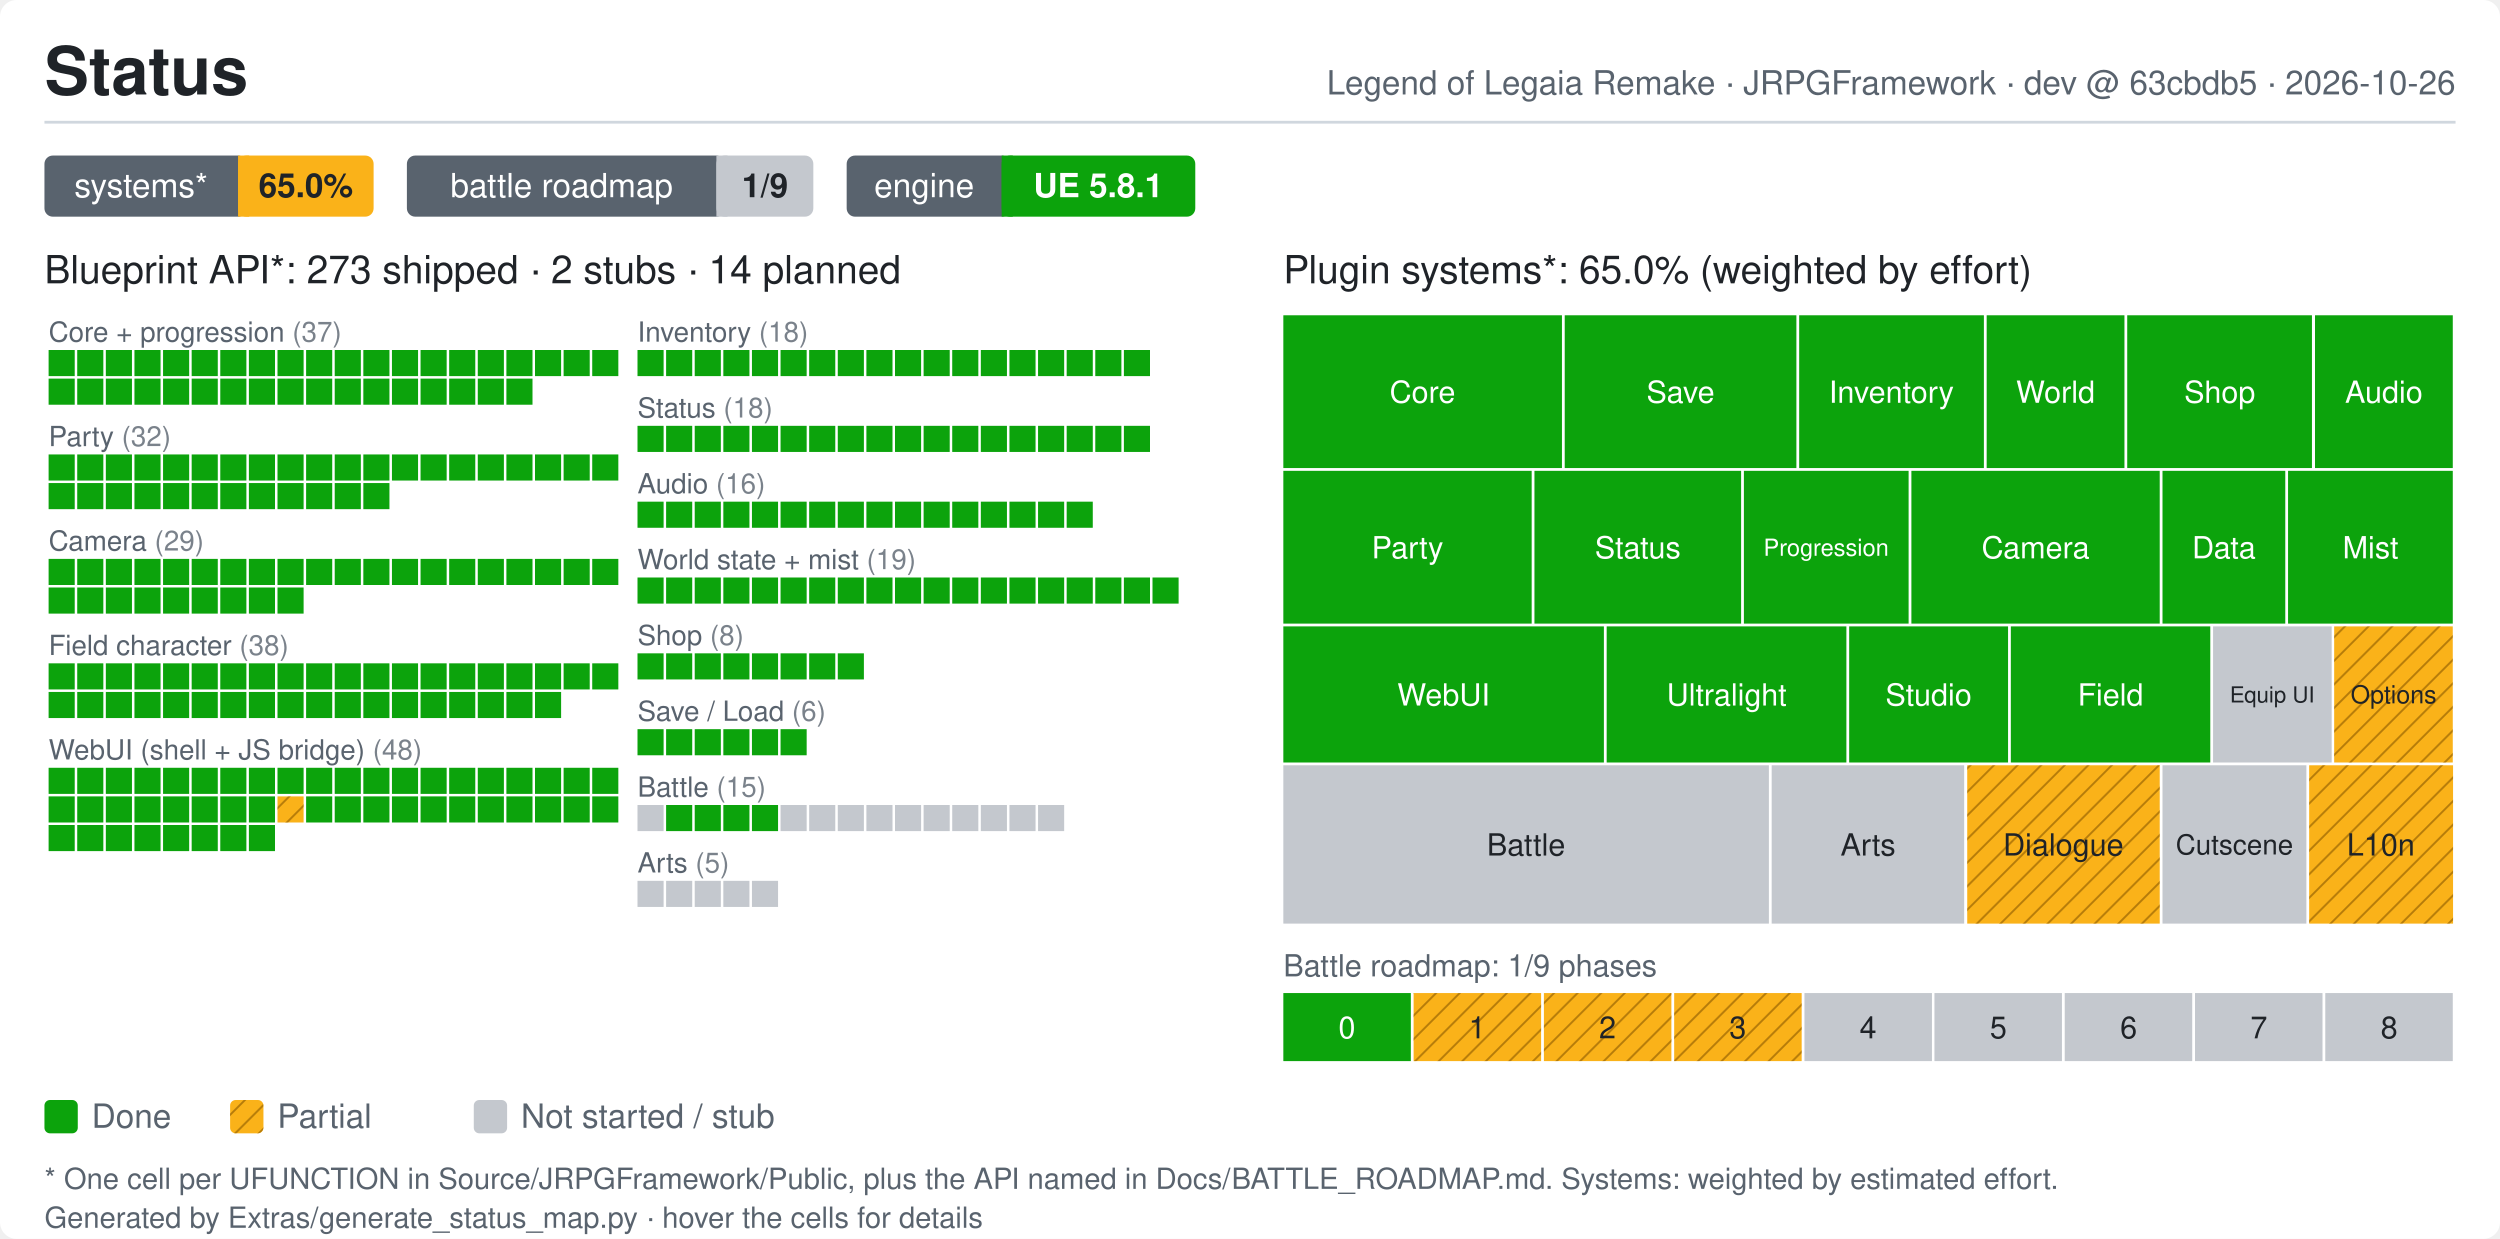
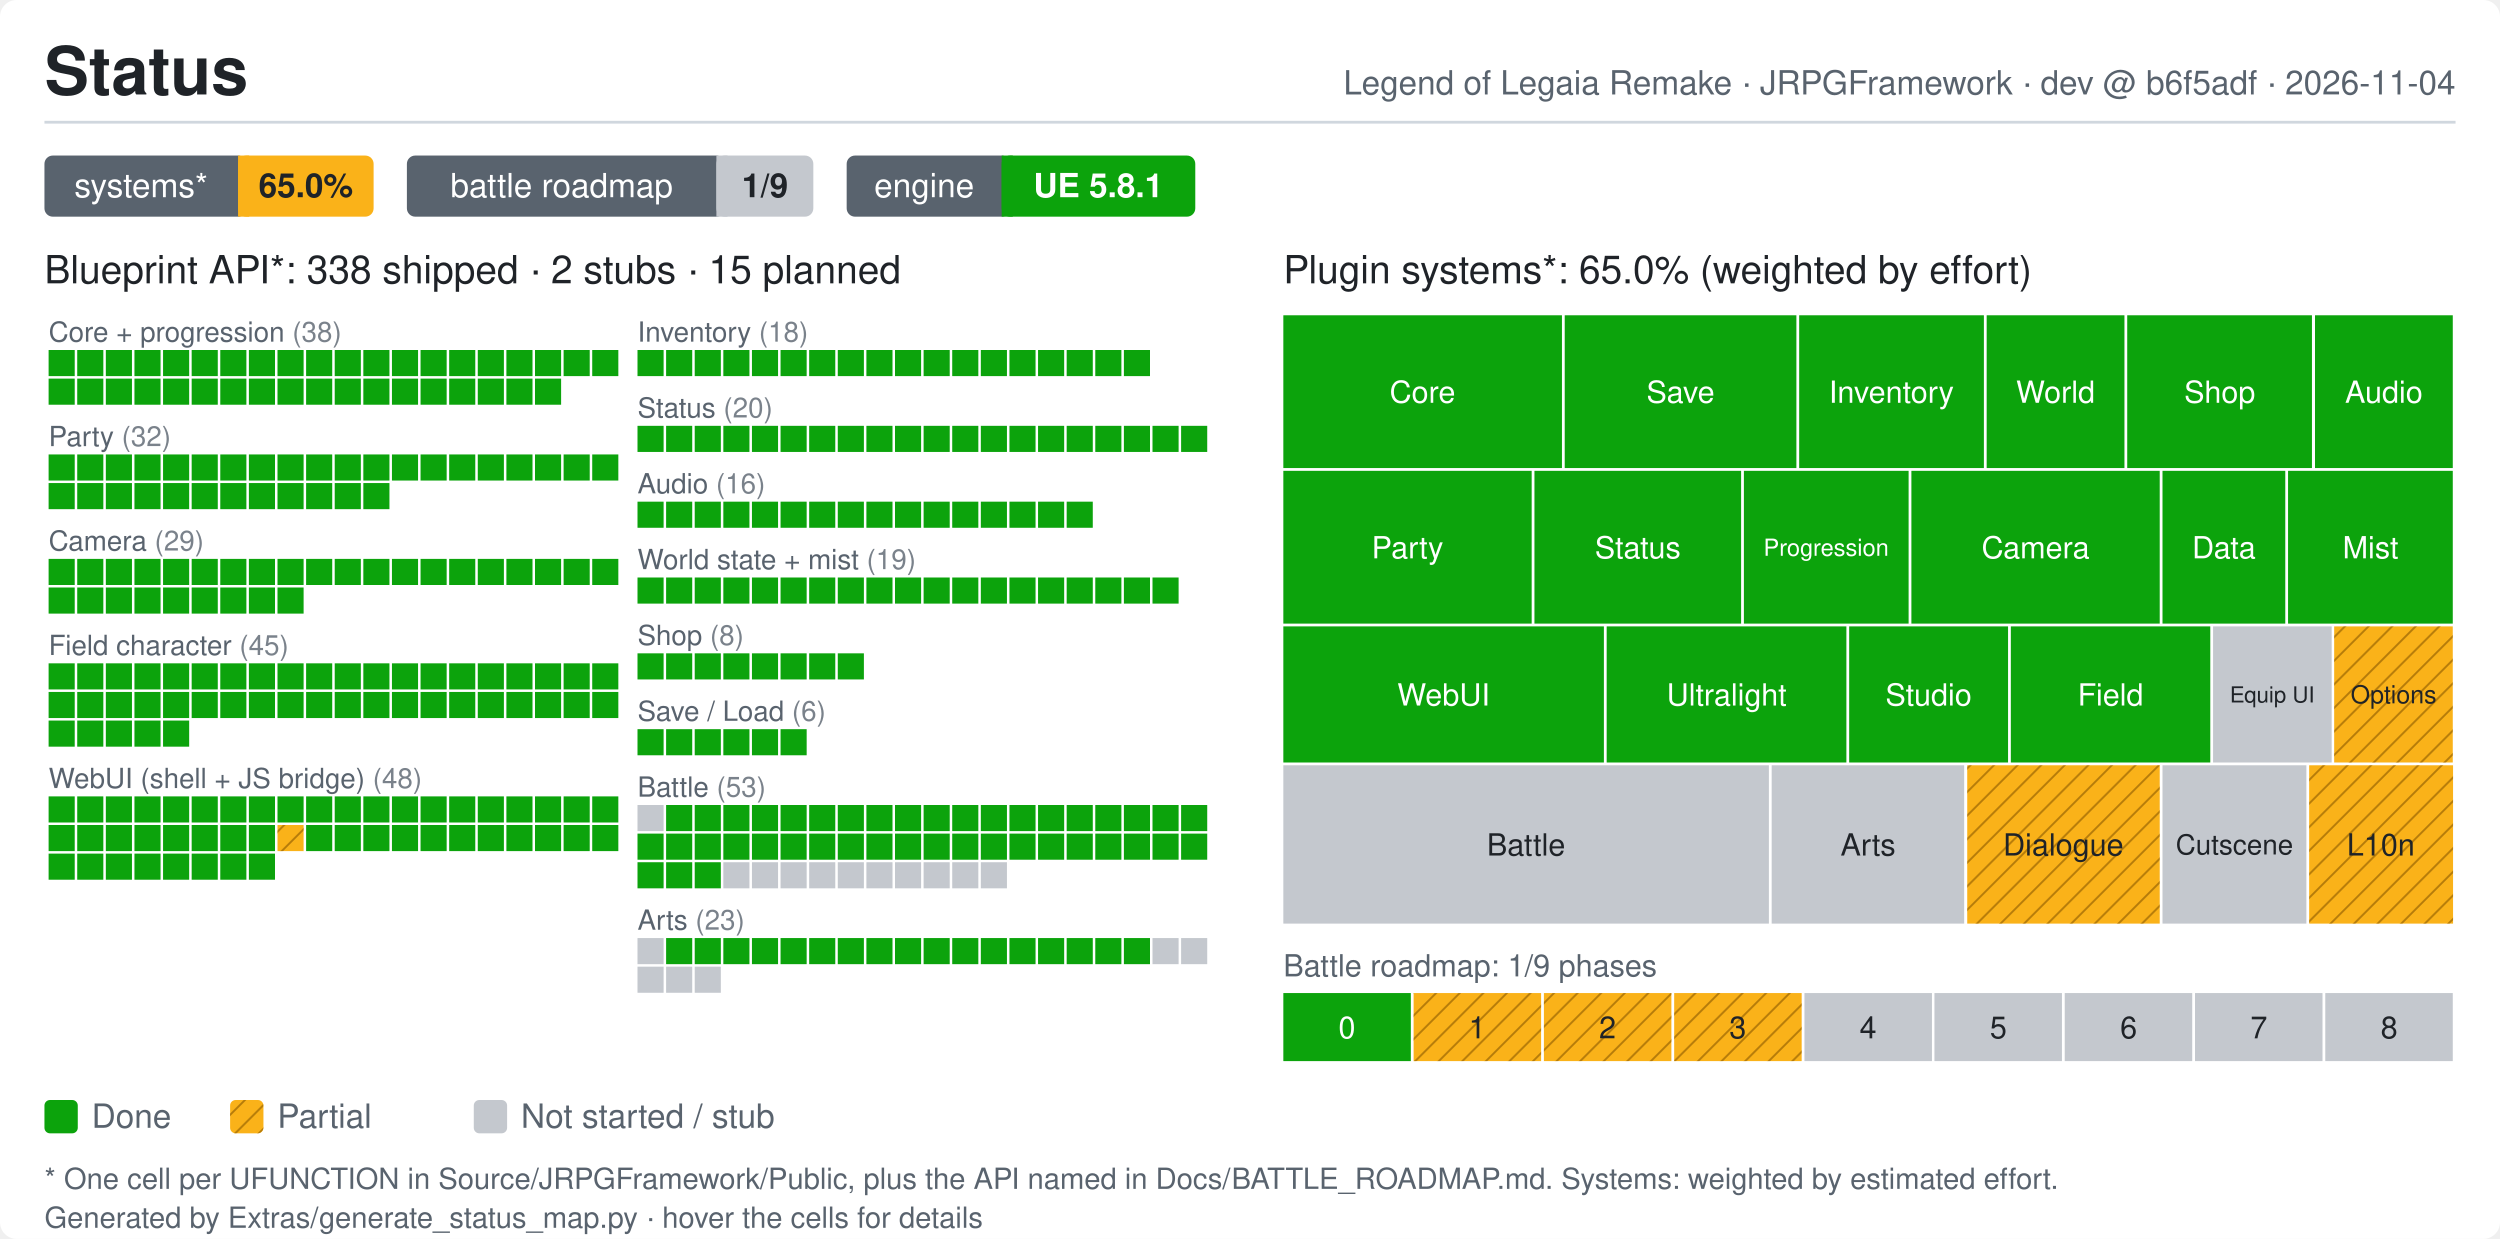
<svg xmlns="http://www.w3.org/2000/svg" width="900" height="446" viewBox="0 0 900 446" font-family="-apple-system,BlinkMacSystemFont,'Segoe UI',Helvetica,Arial,sans-serif" role="img" aria-labelledby="status-title">
  <style>
  .bg { fill: #ffffff; }
  .rule { stroke: #d0d7de; }
  .t1 { fill: #1f2328; }
  .t2 { fill: #59636e; }
  .ok { fill: #0ca30c; }
  .partial { fill: #fab219; }
  .pending { fill: #c4c8ce; }
  .hatch { stroke: #8a5a00; }
  .badge-k { fill: #59636e; }
  .badge-t { fill: #ffffff; }
  .txt-dark { fill: #1f2328; }
  .txt-pending { fill: #1f2328; }
  .panel { fill: #ffffff; }
  @media (prefers-color-scheme: dark) {
    .bg { fill: #0d1117; }
    .rule { stroke: #30363d; }
    .t1 { fill: #e6edf3; }
    .t2 { fill: #9198a1; }
    .pending { fill: #4b525c; }
    .badge-k { fill: #3d444d; }
    .txt-pending { fill: #e6edf3; }
    .panel { fill: #0d1117; }
  }
</style>
  <defs>
    <pattern id="hatch" width="6" height="6" patternUnits="userSpaceOnUse" patternTransform="rotate(45)">
      <line class="hatch" x1="0" y1="0" x2="0" y2="6" stroke-width="1.5" stroke-opacity=".55" />
    </pattern>
  </defs>
  <rect class="bg" width="900" height="446" rx="6" />
  <text class="t1" x="16" y="34" font-size="24" font-weight="600">Status</text>
-   <text class="t2" x="884" y="34" font-size="12" text-anchor="end">Legend of Legaia Remake · JRPGFramework · dev @ 63cbdb5 · 2026-10-26</text>
+   <text class="t2" x="884" y="34" font-size="12" text-anchor="end">Legend of Legaia Remake · JRPGFramework · dev @ b6f5adf · 2026-11-04</text>
  <line class="rule" x1="16" y1="44" x2="884" y2="44" stroke-width="1" />
  <rect class="badge-k" x="16" y="56" width="72.7" height="22" rx="3" />
  <rect class="partial" x="85.7" y="56" width="48.8" height="22" rx="3" />
  <rect class="partial" x="85.7" y="56" width="4" height="22" />
  <text class="badge-t" x="50.8" y="71" font-size="12" text-anchor="middle">systems*</text>
  <text class="txt-dark" x="110.1" y="71" font-size="12" font-weight="600" text-anchor="middle">65.0%</text>
  <rect class="badge-k" x="146.48" y="56" width="114.4" height="22" rx="3" />
  <rect class="pending" x="257.9" y="56" width="34.9" height="22" rx="3" />
  <rect class="pending" x="257.9" y="56" width="4" height="22" />
  <text class="badge-t" x="202.2" y="71" font-size="12" text-anchor="middle">battle roadmap</text>
  <text class="txt-pending" x="275.4" y="71" font-size="12" font-weight="600" text-anchor="middle">1/9</text>
  <rect class="badge-k" x="304.8" y="56" width="58.8" height="22" rx="3" />
  <rect class="ok" x="360.6" y="56" width="69.7" height="22" rx="3" />
  <rect class="ok" x="360.6" y="56" width="4" height="22" />
  <text class="badge-t" x="332.7" y="71" font-size="12" text-anchor="middle">engine</text>
  <text class="badge-t" x="395.4" y="71" font-size="12" font-weight="600" text-anchor="middle">UE 5.8.1</text>
-   <text class="t1" x="16" y="102" font-size="14">Blueprint API*: 273 shipped · 2 stubs · 14 planned</text>
+   <text class="t1" x="16" y="102" font-size="14">Blueprint API*: 338 shipped · 2 stubs · 15 planned</text>
  <rect class="panel" x="16" y="112" width="424" height="270" />
-   <text class="t2" x="17.5" y="123.0" font-size="10">Core + progression <tspan class="t2" fill-opacity=".8">(37)</tspan>
+   <text class="t2" x="17.5" y="123.0" font-size="10">Core + progression <tspan class="t2" fill-opacity=".8">(38)</tspan>
  </text>
  <rect class="ok" x="17.5" y="126.0" width="9.4" height="9.4" />
  <rect class="ok" x="27.8" y="126.0" width="9.4" height="9.4" />
  <rect class="ok" x="38.1" y="126.0" width="9.4" height="9.4" />
  <rect class="ok" x="48.4" y="126.0" width="9.4" height="9.4" />
  <rect class="ok" x="58.7" y="126.0" width="9.4" height="9.4" />
  <rect class="ok" x="69.0" y="126.0" width="9.4" height="9.4" />
  <rect class="ok" x="79.3" y="126.0" width="9.4" height="9.4" />
  <rect class="ok" x="89.6" y="126.0" width="9.4" height="9.4" />
  <rect class="ok" x="99.9" y="126.0" width="9.4" height="9.4" />
  <rect class="ok" x="110.2" y="126.0" width="9.4" height="9.4" />
  <rect class="ok" x="120.5" y="126.0" width="9.4" height="9.4" />
  <rect class="ok" x="130.8" y="126.0" width="9.4" height="9.4" />
  <rect class="ok" x="141.1" y="126.0" width="9.4" height="9.4" />
  <rect class="ok" x="151.4" y="126.0" width="9.4" height="9.4" />
  <rect class="ok" x="161.7" y="126.0" width="9.4" height="9.4" />
  <rect class="ok" x="172.0" y="126.0" width="9.4" height="9.4" />
  <rect class="ok" x="182.3" y="126.0" width="9.4" height="9.4" />
  <rect class="ok" x="192.6" y="126.0" width="9.4" height="9.4" />
  <rect class="ok" x="202.9" y="126.0" width="9.4" height="9.4" />
  <rect class="ok" x="213.2" y="126.0" width="9.4" height="9.4" />
  <rect class="ok" x="17.5" y="136.3" width="9.4" height="9.4" />
  <rect class="ok" x="27.8" y="136.3" width="9.4" height="9.4" />
  <rect class="ok" x="38.1" y="136.3" width="9.4" height="9.4" />
  <rect class="ok" x="48.4" y="136.3" width="9.4" height="9.4" />
  <rect class="ok" x="58.7" y="136.3" width="9.4" height="9.4" />
  <rect class="ok" x="69.0" y="136.3" width="9.4" height="9.4" />
  <rect class="ok" x="79.3" y="136.3" width="9.4" height="9.4" />
  <rect class="ok" x="89.6" y="136.3" width="9.4" height="9.4" />
  <rect class="ok" x="99.9" y="136.3" width="9.4" height="9.4" />
  <rect class="ok" x="110.2" y="136.3" width="9.4" height="9.4" />
  <rect class="ok" x="120.5" y="136.3" width="9.4" height="9.4" />
  <rect class="ok" x="130.8" y="136.3" width="9.4" height="9.4" />
  <rect class="ok" x="141.1" y="136.3" width="9.4" height="9.4" />
  <rect class="ok" x="151.4" y="136.3" width="9.4" height="9.4" />
  <rect class="ok" x="161.7" y="136.3" width="9.4" height="9.4" />
  <rect class="ok" x="172.0" y="136.3" width="9.4" height="9.4" />
  <rect class="ok" x="182.3" y="136.3" width="9.4" height="9.4" />
+   <rect class="ok" x="192.6" y="136.3" width="9.4" height="9.4" />
  <text class="t2" x="17.5" y="160.6" font-size="10">Party <tspan class="t2" fill-opacity=".8">(32)</tspan>
  </text>
  <rect class="ok" x="17.5" y="163.6" width="9.4" height="9.4" />
  <rect class="ok" x="27.8" y="163.6" width="9.4" height="9.4" />
  <rect class="ok" x="38.1" y="163.6" width="9.4" height="9.4" />
  <rect class="ok" x="48.4" y="163.6" width="9.4" height="9.4" />
  <rect class="ok" x="58.7" y="163.6" width="9.4" height="9.4" />
  <rect class="ok" x="69.0" y="163.6" width="9.4" height="9.4" />
  <rect class="ok" x="79.3" y="163.6" width="9.4" height="9.4" />
  <rect class="ok" x="89.6" y="163.6" width="9.4" height="9.4" />
  <rect class="ok" x="99.9" y="163.6" width="9.4" height="9.4" />
  <rect class="ok" x="110.2" y="163.6" width="9.4" height="9.4" />
  <rect class="ok" x="120.5" y="163.6" width="9.4" height="9.4" />
  <rect class="ok" x="130.8" y="163.6" width="9.4" height="9.4" />
  <rect class="ok" x="141.1" y="163.6" width="9.4" height="9.4" />
  <rect class="ok" x="151.4" y="163.6" width="9.4" height="9.4" />
  <rect class="ok" x="161.7" y="163.6" width="9.4" height="9.4" />
  <rect class="ok" x="172.0" y="163.6" width="9.4" height="9.4" />
  <rect class="ok" x="182.3" y="163.6" width="9.4" height="9.4" />
  <rect class="ok" x="192.6" y="163.6" width="9.4" height="9.4" />
  <rect class="ok" x="202.9" y="163.6" width="9.4" height="9.4" />
  <rect class="ok" x="213.2" y="163.6" width="9.4" height="9.4" />
  <rect class="ok" x="17.5" y="173.9" width="9.4" height="9.4" />
  <rect class="ok" x="27.8" y="173.9" width="9.4" height="9.4" />
  <rect class="ok" x="38.1" y="173.9" width="9.4" height="9.4" />
  <rect class="ok" x="48.4" y="173.9" width="9.4" height="9.4" />
  <rect class="ok" x="58.7" y="173.9" width="9.4" height="9.4" />
  <rect class="ok" x="69.0" y="173.9" width="9.4" height="9.4" />
  <rect class="ok" x="79.3" y="173.9" width="9.4" height="9.4" />
  <rect class="ok" x="89.6" y="173.9" width="9.4" height="9.4" />
  <rect class="ok" x="99.9" y="173.9" width="9.4" height="9.4" />
  <rect class="ok" x="110.2" y="173.9" width="9.4" height="9.4" />
  <rect class="ok" x="120.5" y="173.9" width="9.4" height="9.4" />
  <rect class="ok" x="130.8" y="173.9" width="9.4" height="9.4" />
  <text class="t2" x="17.5" y="198.2" font-size="10">Camera <tspan class="t2" fill-opacity=".8">(29)</tspan>
  </text>
  <rect class="ok" x="17.5" y="201.2" width="9.4" height="9.4" />
  <rect class="ok" x="27.8" y="201.2" width="9.4" height="9.4" />
  <rect class="ok" x="38.1" y="201.2" width="9.4" height="9.4" />
  <rect class="ok" x="48.4" y="201.2" width="9.4" height="9.4" />
  <rect class="ok" x="58.7" y="201.2" width="9.4" height="9.4" />
  <rect class="ok" x="69.0" y="201.2" width="9.4" height="9.4" />
  <rect class="ok" x="79.3" y="201.2" width="9.4" height="9.4" />
  <rect class="ok" x="89.6" y="201.2" width="9.4" height="9.4" />
  <rect class="ok" x="99.9" y="201.2" width="9.4" height="9.4" />
  <rect class="ok" x="110.2" y="201.2" width="9.4" height="9.4" />
  <rect class="ok" x="120.5" y="201.2" width="9.4" height="9.4" />
  <rect class="ok" x="130.8" y="201.2" width="9.4" height="9.4" />
  <rect class="ok" x="141.1" y="201.2" width="9.4" height="9.4" />
  <rect class="ok" x="151.4" y="201.2" width="9.4" height="9.4" />
  <rect class="ok" x="161.7" y="201.2" width="9.4" height="9.4" />
  <rect class="ok" x="172.0" y="201.2" width="9.4" height="9.4" />
  <rect class="ok" x="182.3" y="201.2" width="9.4" height="9.4" />
  <rect class="ok" x="192.6" y="201.2" width="9.4" height="9.4" />
  <rect class="ok" x="202.9" y="201.2" width="9.4" height="9.4" />
  <rect class="ok" x="213.2" y="201.2" width="9.4" height="9.4" />
  <rect class="ok" x="17.5" y="211.5" width="9.4" height="9.4" />
  <rect class="ok" x="27.8" y="211.5" width="9.4" height="9.4" />
  <rect class="ok" x="38.1" y="211.5" width="9.4" height="9.4" />
  <rect class="ok" x="48.4" y="211.5" width="9.4" height="9.4" />
  <rect class="ok" x="58.7" y="211.5" width="9.4" height="9.4" />
  <rect class="ok" x="69.0" y="211.5" width="9.4" height="9.4" />
  <rect class="ok" x="79.3" y="211.5" width="9.4" height="9.4" />
  <rect class="ok" x="89.6" y="211.5" width="9.4" height="9.4" />
  <rect class="ok" x="99.9" y="211.5" width="9.4" height="9.4" />
-   <text class="t2" x="17.5" y="235.8" font-size="10">Field character <tspan class="t2" fill-opacity=".8">(38)</tspan>
+   <text class="t2" x="17.5" y="235.8" font-size="10">Field character <tspan class="t2" fill-opacity=".8">(45)</tspan>
  </text>
  <rect class="ok" x="17.5" y="238.8" width="9.4" height="9.4" />
  <rect class="ok" x="27.8" y="238.8" width="9.4" height="9.4" />
  <rect class="ok" x="38.1" y="238.8" width="9.4" height="9.4" />
  <rect class="ok" x="48.4" y="238.8" width="9.4" height="9.4" />
  <rect class="ok" x="58.7" y="238.8" width="9.4" height="9.4" />
  <rect class="ok" x="69.0" y="238.8" width="9.4" height="9.4" />
  <rect class="ok" x="79.3" y="238.8" width="9.4" height="9.4" />
  <rect class="ok" x="89.6" y="238.8" width="9.4" height="9.4" />
  <rect class="ok" x="99.9" y="238.8" width="9.4" height="9.4" />
  <rect class="ok" x="110.2" y="238.8" width="9.4" height="9.4" />
  <rect class="ok" x="120.5" y="238.8" width="9.4" height="9.4" />
  <rect class="ok" x="130.8" y="238.8" width="9.4" height="9.4" />
  <rect class="ok" x="141.1" y="238.8" width="9.4" height="9.4" />
  <rect class="ok" x="151.4" y="238.8" width="9.4" height="9.4" />
  <rect class="ok" x="161.7" y="238.8" width="9.4" height="9.4" />
  <rect class="ok" x="172.0" y="238.8" width="9.4" height="9.4" />
  <rect class="ok" x="182.3" y="238.8" width="9.4" height="9.4" />
  <rect class="ok" x="192.6" y="238.8" width="9.4" height="9.4" />
  <rect class="ok" x="202.9" y="238.8" width="9.4" height="9.4" />
  <rect class="ok" x="213.2" y="238.8" width="9.4" height="9.4" />
  <rect class="ok" x="17.5" y="249.1" width="9.4" height="9.4" />
  <rect class="ok" x="27.8" y="249.1" width="9.4" height="9.4" />
  <rect class="ok" x="38.1" y="249.1" width="9.4" height="9.4" />
  <rect class="ok" x="48.4" y="249.1" width="9.4" height="9.4" />
  <rect class="ok" x="58.7" y="249.1" width="9.4" height="9.4" />
  <rect class="ok" x="69.0" y="249.1" width="9.4" height="9.4" />
  <rect class="ok" x="79.3" y="249.1" width="9.4" height="9.4" />
  <rect class="ok" x="89.6" y="249.1" width="9.4" height="9.4" />
  <rect class="ok" x="99.9" y="249.1" width="9.4" height="9.4" />
  <rect class="ok" x="110.2" y="249.1" width="9.4" height="9.4" />
  <rect class="ok" x="120.5" y="249.1" width="9.4" height="9.4" />
  <rect class="ok" x="130.8" y="249.1" width="9.4" height="9.4" />
  <rect class="ok" x="141.1" y="249.1" width="9.4" height="9.4" />
  <rect class="ok" x="151.4" y="249.1" width="9.4" height="9.4" />
  <rect class="ok" x="161.7" y="249.1" width="9.4" height="9.4" />
  <rect class="ok" x="172.0" y="249.1" width="9.4" height="9.4" />
  <rect class="ok" x="182.3" y="249.1" width="9.4" height="9.4" />
  <rect class="ok" x="192.6" y="249.1" width="9.4" height="9.4" />
-   <text class="t2" x="17.5" y="273.4" font-size="10">WebUI (shell + JS bridge) <tspan class="t2" fill-opacity=".8">(48)</tspan>
-   </text>
-   <rect class="ok" x="17.5" y="276.4" width="9.4" height="9.4" />
-   <rect class="ok" x="27.8" y="276.4" width="9.4" height="9.4" />
-   <rect class="ok" x="38.1" y="276.4" width="9.4" height="9.4" />
-   <rect class="ok" x="48.4" y="276.4" width="9.4" height="9.4" />
-   <rect class="ok" x="58.7" y="276.4" width="9.4" height="9.4" />
-   <rect class="ok" x="69.0" y="276.4" width="9.4" height="9.4" />
-   <rect class="ok" x="79.3" y="276.4" width="9.4" height="9.4" />
-   <rect class="ok" x="89.6" y="276.4" width="9.4" height="9.4" />
-   <rect class="ok" x="99.9" y="276.4" width="9.4" height="9.4" />
-   <rect class="ok" x="110.2" y="276.4" width="9.4" height="9.4" />
-   <rect class="ok" x="120.5" y="276.4" width="9.4" height="9.4" />
-   <rect class="ok" x="130.8" y="276.4" width="9.4" height="9.4" />
-   <rect class="ok" x="141.1" y="276.4" width="9.4" height="9.4" />
-   <rect class="ok" x="151.4" y="276.4" width="9.4" height="9.4" />
-   <rect class="ok" x="161.7" y="276.4" width="9.4" height="9.4" />
-   <rect class="ok" x="172.0" y="276.4" width="9.4" height="9.4" />
-   <rect class="ok" x="182.3" y="276.4" width="9.4" height="9.4" />
-   <rect class="ok" x="192.6" y="276.4" width="9.4" height="9.4" />
-   <rect class="ok" x="202.9" y="276.4" width="9.4" height="9.4" />
-   <rect class="ok" x="213.2" y="276.4" width="9.4" height="9.4" />
+   <rect class="ok" x="202.9" y="249.1" width="9.4" height="9.4" />
+   <rect class="ok" x="213.2" y="249.1" width="9.4" height="9.4" />
+   <rect class="ok" x="17.5" y="259.4" width="9.4" height="9.4" />
+   <rect class="ok" x="27.8" y="259.4" width="9.4" height="9.4" />
+   <rect class="ok" x="38.1" y="259.4" width="9.4" height="9.4" />
+   <rect class="ok" x="48.4" y="259.4" width="9.4" height="9.4" />
+   <rect class="ok" x="58.7" y="259.4" width="9.4" height="9.4" />
+   <text class="t2" x="17.5" y="283.7" font-size="10">WebUI (shell + JS bridge) <tspan class="t2" fill-opacity=".8">(48)</tspan>
+   </text>
  <rect class="ok" x="17.5" y="286.7" width="9.4" height="9.4" />
  <rect class="ok" x="27.8" y="286.7" width="9.4" height="9.4" />
  <rect class="ok" x="38.1" y="286.7" width="9.4" height="9.4" />
  <rect class="ok" x="48.4" y="286.7" width="9.4" height="9.4" />
  <rect class="ok" x="58.7" y="286.7" width="9.4" height="9.4" />
  <rect class="ok" x="69.0" y="286.7" width="9.4" height="9.4" />
  <rect class="ok" x="79.3" y="286.7" width="9.4" height="9.4" />
  <rect class="ok" x="89.6" y="286.7" width="9.4" height="9.4" />
-   <rect class="partial" x="99.9" y="286.7" width="9.4" height="9.4" />
-   <rect x="99.9" y="286.7" width="9.4" height="9.4" fill="url(#hatch)" pointer-events="none" />
+   <rect class="ok" x="99.9" y="286.7" width="9.4" height="9.4" />
  <rect class="ok" x="110.2" y="286.7" width="9.4" height="9.4" />
  <rect class="ok" x="120.5" y="286.7" width="9.4" height="9.4" />
  <rect class="ok" x="130.8" y="286.7" width="9.4" height="9.4" />
  <rect class="ok" x="141.1" y="286.7" width="9.4" height="9.4" />
  <rect class="ok" x="151.4" y="286.7" width="9.4" height="9.4" />
  <rect class="ok" x="161.7" y="286.7" width="9.4" height="9.4" />
  <rect class="ok" x="172.0" y="286.7" width="9.4" height="9.4" />
  <rect class="ok" x="182.3" y="286.7" width="9.4" height="9.4" />
  <rect class="ok" x="192.6" y="286.7" width="9.4" height="9.4" />
  <rect class="ok" x="202.9" y="286.7" width="9.4" height="9.4" />
  <rect class="ok" x="213.2" y="286.7" width="9.4" height="9.4" />
  <rect class="ok" x="17.5" y="297.0" width="9.4" height="9.4" />
  <rect class="ok" x="27.8" y="297.0" width="9.4" height="9.4" />
  <rect class="ok" x="38.1" y="297.0" width="9.4" height="9.4" />
  <rect class="ok" x="48.4" y="297.0" width="9.4" height="9.4" />
  <rect class="ok" x="58.7" y="297.0" width="9.4" height="9.4" />
  <rect class="ok" x="69.0" y="297.0" width="9.4" height="9.4" />
  <rect class="ok" x="79.3" y="297.0" width="9.4" height="9.4" />
  <rect class="ok" x="89.6" y="297.0" width="9.4" height="9.4" />
+   <rect class="partial" x="99.9" y="297.0" width="9.4" height="9.4" />
+   <rect x="99.9" y="297.0" width="9.4" height="9.4" fill="url(#hatch)" pointer-events="none" />
+   <rect class="ok" x="110.2" y="297.0" width="9.4" height="9.4" />
+   <rect class="ok" x="120.5" y="297.0" width="9.4" height="9.4" />
+   <rect class="ok" x="130.8" y="297.0" width="9.4" height="9.4" />
+   <rect class="ok" x="141.1" y="297.0" width="9.4" height="9.4" />
+   <rect class="ok" x="151.4" y="297.0" width="9.4" height="9.4" />
+   <rect class="ok" x="161.7" y="297.0" width="9.4" height="9.4" />
+   <rect class="ok" x="172.0" y="297.0" width="9.4" height="9.4" />
+   <rect class="ok" x="182.3" y="297.0" width="9.4" height="9.4" />
+   <rect class="ok" x="192.6" y="297.0" width="9.4" height="9.4" />
+   <rect class="ok" x="202.9" y="297.0" width="9.4" height="9.4" />
+   <rect class="ok" x="213.2" y="297.0" width="9.4" height="9.4" />
+   <rect class="ok" x="17.5" y="307.3" width="9.4" height="9.4" />
+   <rect class="ok" x="27.8" y="307.3" width="9.4" height="9.4" />
+   <rect class="ok" x="38.1" y="307.3" width="9.4" height="9.4" />
+   <rect class="ok" x="48.4" y="307.3" width="9.4" height="9.4" />
+   <rect class="ok" x="58.7" y="307.3" width="9.4" height="9.4" />
+   <rect class="ok" x="69.0" y="307.3" width="9.4" height="9.4" />
+   <rect class="ok" x="79.3" y="307.3" width="9.4" height="9.4" />
+   <rect class="ok" x="89.6" y="307.3" width="9.4" height="9.4" />
  <text class="t2" x="229.5" y="123.0" font-size="10">Inventory <tspan class="t2" fill-opacity=".8">(18)</tspan>
  </text>
  <rect class="ok" x="229.5" y="126.0" width="9.4" height="9.4" />
  <rect class="ok" x="239.8" y="126.0" width="9.4" height="9.4" />
  <rect class="ok" x="250.1" y="126.0" width="9.4" height="9.4" />
  <rect class="ok" x="260.4" y="126.0" width="9.4" height="9.4" />
  <rect class="ok" x="270.7" y="126.0" width="9.4" height="9.4" />
  <rect class="ok" x="281.0" y="126.0" width="9.4" height="9.4" />
  <rect class="ok" x="291.3" y="126.0" width="9.4" height="9.4" />
  <rect class="ok" x="301.6" y="126.0" width="9.4" height="9.4" />
  <rect class="ok" x="311.9" y="126.0" width="9.4" height="9.4" />
  <rect class="ok" x="322.2" y="126.0" width="9.4" height="9.4" />
  <rect class="ok" x="332.5" y="126.0" width="9.4" height="9.4" />
  <rect class="ok" x="342.8" y="126.0" width="9.4" height="9.4" />
  <rect class="ok" x="353.1" y="126.0" width="9.4" height="9.4" />
  <rect class="ok" x="363.4" y="126.0" width="9.4" height="9.4" />
  <rect class="ok" x="373.7" y="126.0" width="9.4" height="9.4" />
  <rect class="ok" x="384.0" y="126.0" width="9.4" height="9.4" />
  <rect class="ok" x="394.3" y="126.0" width="9.4" height="9.4" />
  <rect class="ok" x="404.6" y="126.0" width="9.4" height="9.4" />
-   <text class="t2" x="229.5" y="150.3" font-size="10">Status <tspan class="t2" fill-opacity=".8">(18)</tspan>
+   <text class="t2" x="229.5" y="150.3" font-size="10">Status <tspan class="t2" fill-opacity=".8">(20)</tspan>
  </text>
  <rect class="ok" x="229.5" y="153.3" width="9.4" height="9.4" />
  <rect class="ok" x="239.8" y="153.3" width="9.4" height="9.4" />
  <rect class="ok" x="250.1" y="153.3" width="9.4" height="9.4" />
  <rect class="ok" x="260.4" y="153.3" width="9.4" height="9.4" />
  <rect class="ok" x="270.7" y="153.3" width="9.4" height="9.4" />
  <rect class="ok" x="281.0" y="153.3" width="9.4" height="9.4" />
  <rect class="ok" x="291.3" y="153.3" width="9.4" height="9.4" />
  <rect class="ok" x="301.6" y="153.3" width="9.4" height="9.4" />
  <rect class="ok" x="311.9" y="153.3" width="9.4" height="9.4" />
  <rect class="ok" x="322.2" y="153.3" width="9.4" height="9.4" />
  <rect class="ok" x="332.5" y="153.3" width="9.4" height="9.4" />
  <rect class="ok" x="342.8" y="153.3" width="9.4" height="9.4" />
  <rect class="ok" x="353.1" y="153.3" width="9.4" height="9.4" />
  <rect class="ok" x="363.4" y="153.3" width="9.4" height="9.4" />
  <rect class="ok" x="373.7" y="153.3" width="9.4" height="9.4" />
  <rect class="ok" x="384.0" y="153.3" width="9.4" height="9.4" />
  <rect class="ok" x="394.3" y="153.3" width="9.4" height="9.4" />
  <rect class="ok" x="404.6" y="153.3" width="9.4" height="9.4" />
+   <rect class="ok" x="414.9" y="153.3" width="9.4" height="9.4" />
+   <rect class="ok" x="425.2" y="153.3" width="9.4" height="9.4" />
  <text class="t2" x="229.5" y="177.6" font-size="10">Audio <tspan class="t2" fill-opacity=".8">(16)</tspan>
  </text>
  <rect class="ok" x="229.5" y="180.6" width="9.4" height="9.4" />
  <rect class="ok" x="239.8" y="180.6" width="9.4" height="9.4" />
  <rect class="ok" x="250.1" y="180.6" width="9.4" height="9.4" />
  <rect class="ok" x="260.4" y="180.6" width="9.4" height="9.4" />
  <rect class="ok" x="270.7" y="180.6" width="9.4" height="9.4" />
  <rect class="ok" x="281.0" y="180.6" width="9.4" height="9.4" />
  <rect class="ok" x="291.3" y="180.6" width="9.4" height="9.4" />
  <rect class="ok" x="301.6" y="180.6" width="9.4" height="9.4" />
  <rect class="ok" x="311.9" y="180.6" width="9.4" height="9.4" />
  <rect class="ok" x="322.2" y="180.6" width="9.4" height="9.4" />
  <rect class="ok" x="332.5" y="180.6" width="9.4" height="9.4" />
  <rect class="ok" x="342.8" y="180.6" width="9.4" height="9.4" />
  <rect class="ok" x="353.1" y="180.6" width="9.4" height="9.4" />
  <rect class="ok" x="363.4" y="180.6" width="9.4" height="9.4" />
  <rect class="ok" x="373.7" y="180.6" width="9.4" height="9.4" />
  <rect class="ok" x="384.0" y="180.6" width="9.4" height="9.4" />
  <text class="t2" x="229.5" y="204.9" font-size="10">World state + mist <tspan class="t2" fill-opacity=".8">(19)</tspan>
  </text>
  <rect class="ok" x="229.5" y="207.9" width="9.4" height="9.4" />
  <rect class="ok" x="239.8" y="207.9" width="9.4" height="9.4" />
  <rect class="ok" x="250.1" y="207.9" width="9.4" height="9.4" />
  <rect class="ok" x="260.4" y="207.9" width="9.4" height="9.4" />
  <rect class="ok" x="270.7" y="207.9" width="9.4" height="9.4" />
  <rect class="ok" x="281.0" y="207.9" width="9.4" height="9.4" />
  <rect class="ok" x="291.3" y="207.9" width="9.4" height="9.4" />
  <rect class="ok" x="301.6" y="207.9" width="9.4" height="9.4" />
  <rect class="ok" x="311.9" y="207.9" width="9.4" height="9.4" />
  <rect class="ok" x="322.2" y="207.9" width="9.4" height="9.4" />
  <rect class="ok" x="332.5" y="207.9" width="9.4" height="9.4" />
  <rect class="ok" x="342.8" y="207.9" width="9.4" height="9.4" />
  <rect class="ok" x="353.1" y="207.9" width="9.4" height="9.4" />
  <rect class="ok" x="363.4" y="207.9" width="9.4" height="9.4" />
  <rect class="ok" x="373.7" y="207.9" width="9.4" height="9.4" />
  <rect class="ok" x="384.0" y="207.9" width="9.4" height="9.4" />
  <rect class="ok" x="394.3" y="207.9" width="9.4" height="9.4" />
  <rect class="ok" x="404.6" y="207.9" width="9.4" height="9.4" />
  <rect class="ok" x="414.9" y="207.9" width="9.4" height="9.4" />
  <text class="t2" x="229.5" y="232.2" font-size="10">Shop <tspan class="t2" fill-opacity=".8">(8)</tspan>
  </text>
  <rect class="ok" x="229.5" y="235.2" width="9.4" height="9.4" />
  <rect class="ok" x="239.8" y="235.2" width="9.4" height="9.4" />
  <rect class="ok" x="250.1" y="235.2" width="9.4" height="9.4" />
  <rect class="ok" x="260.4" y="235.2" width="9.4" height="9.4" />
  <rect class="ok" x="270.7" y="235.2" width="9.4" height="9.4" />
  <rect class="ok" x="281.0" y="235.2" width="9.4" height="9.4" />
  <rect class="ok" x="291.3" y="235.2" width="9.4" height="9.4" />
  <rect class="ok" x="301.6" y="235.2" width="9.4" height="9.4" />
  <text class="t2" x="229.5" y="259.5" font-size="10">Save / Load <tspan class="t2" fill-opacity=".8">(6)</tspan>
  </text>
  <rect class="ok" x="229.5" y="262.5" width="9.4" height="9.4" />
  <rect class="ok" x="239.8" y="262.5" width="9.4" height="9.4" />
  <rect class="ok" x="250.1" y="262.5" width="9.4" height="9.4" />
  <rect class="ok" x="260.4" y="262.5" width="9.4" height="9.4" />
  <rect class="ok" x="270.7" y="262.5" width="9.4" height="9.4" />
  <rect class="ok" x="281.0" y="262.5" width="9.4" height="9.4" />
-   <text class="t2" x="229.5" y="286.8" font-size="10">Battle <tspan class="t2" fill-opacity=".8">(15)</tspan>
+   <text class="t2" x="229.5" y="286.8" font-size="10">Battle <tspan class="t2" fill-opacity=".8">(53)</tspan>
  </text>
  <rect class="pending" x="229.5" y="289.8" width="9.4" height="9.4" />
  <rect class="ok" x="239.8" y="289.8" width="9.4" height="9.4" />
  <rect class="ok" x="250.1" y="289.8" width="9.4" height="9.4" />
  <rect class="ok" x="260.4" y="289.8" width="9.4" height="9.4" />
  <rect class="ok" x="270.7" y="289.8" width="9.4" height="9.4" />
-   <rect class="pending" x="281.0" y="289.8" width="9.4" height="9.4" />
-   <rect class="pending" x="291.3" y="289.8" width="9.4" height="9.4" />
-   <rect class="pending" x="301.6" y="289.8" width="9.4" height="9.4" />
-   <rect class="pending" x="311.9" y="289.8" width="9.4" height="9.4" />
-   <rect class="pending" x="322.2" y="289.8" width="9.4" height="9.4" />
-   <rect class="pending" x="332.5" y="289.8" width="9.4" height="9.4" />
-   <rect class="pending" x="342.8" y="289.8" width="9.4" height="9.4" />
-   <rect class="pending" x="353.1" y="289.8" width="9.4" height="9.4" />
-   <rect class="pending" x="363.4" y="289.8" width="9.4" height="9.4" />
-   <rect class="pending" x="373.7" y="289.8" width="9.4" height="9.4" />
-   <text class="t2" x="229.5" y="314.1" font-size="10">Arts <tspan class="t2" fill-opacity=".8">(5)</tspan>
-   </text>
-   <rect class="pending" x="229.5" y="317.1" width="9.4" height="9.4" />
-   <rect class="pending" x="239.8" y="317.1" width="9.4" height="9.4" />
-   <rect class="pending" x="250.1" y="317.1" width="9.4" height="9.4" />
-   <rect class="pending" x="260.4" y="317.1" width="9.4" height="9.4" />
-   <rect class="pending" x="270.7" y="317.1" width="9.4" height="9.4" />
+   <rect class="ok" x="281.0" y="289.8" width="9.4" height="9.4" />
+   <rect class="ok" x="291.3" y="289.8" width="9.4" height="9.4" />
+   <rect class="ok" x="301.6" y="289.8" width="9.4" height="9.4" />
+   <rect class="ok" x="311.9" y="289.8" width="9.4" height="9.4" />
+   <rect class="ok" x="322.2" y="289.8" width="9.4" height="9.4" />
+   <rect class="ok" x="332.5" y="289.8" width="9.4" height="9.4" />
+   <rect class="ok" x="342.8" y="289.8" width="9.4" height="9.4" />
+   <rect class="ok" x="353.1" y="289.8" width="9.4" height="9.4" />
+   <rect class="ok" x="363.4" y="289.8" width="9.4" height="9.4" />
+   <rect class="ok" x="373.7" y="289.8" width="9.4" height="9.4" />
+   <rect class="ok" x="384.0" y="289.8" width="9.4" height="9.4" />
+   <rect class="ok" x="394.3" y="289.8" width="9.4" height="9.4" />
+   <rect class="ok" x="404.6" y="289.8" width="9.4" height="9.4" />
+   <rect class="ok" x="414.9" y="289.8" width="9.4" height="9.4" />
+   <rect class="ok" x="425.2" y="289.8" width="9.4" height="9.4" />
+   <rect class="ok" x="229.5" y="300.1" width="9.4" height="9.4" />
+   <rect class="ok" x="239.8" y="300.1" width="9.4" height="9.4" />
+   <rect class="ok" x="250.1" y="300.1" width="9.4" height="9.4" />
+   <rect class="ok" x="260.4" y="300.1" width="9.4" height="9.4" />
+   <rect class="ok" x="270.7" y="300.1" width="9.4" height="9.4" />
+   <rect class="ok" x="281.0" y="300.1" width="9.4" height="9.4" />
+   <rect class="ok" x="291.3" y="300.1" width="9.4" height="9.4" />
+   <rect class="ok" x="301.6" y="300.1" width="9.4" height="9.4" />
+   <rect class="ok" x="311.9" y="300.1" width="9.4" height="9.4" />
+   <rect class="ok" x="322.2" y="300.1" width="9.4" height="9.4" />
+   <rect class="ok" x="332.5" y="300.1" width="9.4" height="9.4" />
+   <rect class="ok" x="342.8" y="300.1" width="9.4" height="9.4" />
+   <rect class="ok" x="353.1" y="300.1" width="9.4" height="9.4" />
+   <rect class="ok" x="363.4" y="300.1" width="9.4" height="9.4" />
+   <rect class="ok" x="373.7" y="300.1" width="9.4" height="9.4" />
+   <rect class="ok" x="384.0" y="300.1" width="9.4" height="9.4" />
+   <rect class="ok" x="394.3" y="300.1" width="9.4" height="9.4" />
+   <rect class="ok" x="404.6" y="300.1" width="9.4" height="9.4" />
+   <rect class="ok" x="414.9" y="300.1" width="9.4" height="9.4" />
+   <rect class="ok" x="425.2" y="300.1" width="9.4" height="9.4" />
+   <rect class="ok" x="229.5" y="310.4" width="9.4" height="9.4" />
+   <rect class="ok" x="239.8" y="310.4" width="9.4" height="9.4" />
+   <rect class="ok" x="250.1" y="310.4" width="9.4" height="9.4" />
+   <rect class="pending" x="260.4" y="310.4" width="9.4" height="9.4" />
+   <rect class="pending" x="270.7" y="310.4" width="9.4" height="9.4" />
+   <rect class="pending" x="281.0" y="310.4" width="9.4" height="9.4" />
+   <rect class="pending" x="291.3" y="310.4" width="9.4" height="9.4" />
+   <rect class="pending" x="301.6" y="310.4" width="9.4" height="9.4" />
+   <rect class="pending" x="311.9" y="310.4" width="9.4" height="9.4" />
+   <rect class="pending" x="322.2" y="310.4" width="9.4" height="9.4" />
+   <rect class="pending" x="332.5" y="310.4" width="9.4" height="9.4" />
+   <rect class="pending" x="342.8" y="310.4" width="9.4" height="9.4" />
+   <rect class="pending" x="353.1" y="310.4" width="9.4" height="9.4" />
+   <text class="t2" x="229.5" y="334.7" font-size="10">Arts <tspan class="t2" fill-opacity=".8">(23)</tspan>
+   </text>
+   <rect class="pending" x="229.5" y="337.7" width="9.4" height="9.4" />
+   <rect class="ok" x="239.8" y="337.7" width="9.4" height="9.4" />
+   <rect class="ok" x="250.1" y="337.7" width="9.4" height="9.4" />
+   <rect class="ok" x="260.4" y="337.7" width="9.4" height="9.4" />
+   <rect class="ok" x="270.7" y="337.7" width="9.4" height="9.4" />
+   <rect class="ok" x="281.0" y="337.7" width="9.4" height="9.4" />
+   <rect class="ok" x="291.3" y="337.7" width="9.4" height="9.4" />
+   <rect class="ok" x="301.6" y="337.7" width="9.4" height="9.4" />
+   <rect class="ok" x="311.9" y="337.7" width="9.4" height="9.4" />
+   <rect class="ok" x="322.2" y="337.7" width="9.4" height="9.4" />
+   <rect class="ok" x="332.5" y="337.7" width="9.4" height="9.4" />
+   <rect class="ok" x="342.8" y="337.7" width="9.4" height="9.4" />
+   <rect class="ok" x="353.1" y="337.7" width="9.4" height="9.4" />
+   <rect class="ok" x="363.4" y="337.7" width="9.4" height="9.4" />
+   <rect class="ok" x="373.7" y="337.7" width="9.4" height="9.4" />
+   <rect class="ok" x="384.0" y="337.7" width="9.4" height="9.4" />
+   <rect class="ok" x="394.3" y="337.7" width="9.4" height="9.4" />
+   <rect class="ok" x="404.6" y="337.7" width="9.4" height="9.4" />
+   <rect class="pending" x="414.9" y="337.7" width="9.4" height="9.4" />
+   <rect class="pending" x="425.2" y="337.7" width="9.4" height="9.4" />
+   <rect class="pending" x="229.5" y="348.0" width="9.4" height="9.4" />
+   <rect class="pending" x="239.8" y="348.0" width="9.4" height="9.4" />
+   <rect class="pending" x="250.1" y="348.0" width="9.4" height="9.4" />
  <text class="t1" x="462" y="102" font-size="14">Plugin systems*: 65.0% (weighted by effort)</text>
  <rect class="ok" x="462.0" y="113.5" width="100.3" height="55.0" />
  <text class="badge-t" x="512.1" y="145.0" font-size="11" text-anchor="middle" pointer-events="none">Core</text>
  <rect class="ok" x="563.3" y="113.5" width="83.4" height="55.0" />
  <text class="badge-t" x="605.0" y="145.0" font-size="11" text-anchor="middle" pointer-events="none">Save</text>
  <rect class="ok" x="647.7" y="113.5" width="66.5" height="55.0" />
  <text class="badge-t" x="680.9" y="145.0" font-size="11" text-anchor="middle" pointer-events="none">Inventory</text>
  <rect class="ok" x="715.2" y="113.5" width="49.6" height="55.0" />
  <text class="badge-t" x="740.0" y="145.0" font-size="11" text-anchor="middle" pointer-events="none">World</text>
  <rect class="ok" x="765.8" y="113.5" width="66.5" height="55.0" />
  <text class="badge-t" x="799.1" y="145.0" font-size="11" text-anchor="middle" pointer-events="none">Shop</text>
  <rect class="ok" x="833.4" y="113.5" width="49.6" height="55.0" />
  <text class="badge-t" x="858.2" y="145.0" font-size="11" text-anchor="middle" pointer-events="none">Audio</text>
  <rect class="ok" x="462.0" y="169.5" width="89.4" height="55.0" />
  <text class="badge-t" x="506.7" y="201.0" font-size="11" text-anchor="middle" pointer-events="none">Party</text>
  <rect class="ok" x="552.4" y="169.5" width="74.4" height="55.0" />
  <text class="badge-t" x="589.6" y="201.0" font-size="11" text-anchor="middle" pointer-events="none">Status</text>
  <rect class="ok" x="627.8" y="169.5" width="59.3" height="55.0" />
  <text class="badge-t" x="657.4" y="200.1" font-size="8.5" text-anchor="middle" pointer-events="none">Progression</text>
  <rect class="ok" x="688.1" y="169.5" width="89.4" height="55.0" />
  <text class="badge-t" x="732.8" y="201.0" font-size="11" text-anchor="middle" pointer-events="none">Camera</text>
  <rect class="ok" x="778.5" y="169.5" width="44.2" height="55.0" />
  <text class="badge-t" x="800.6" y="201.0" font-size="11" text-anchor="middle" pointer-events="none">Data</text>
  <rect class="ok" x="823.7" y="169.5" width="59.3" height="55.0" />
  <text class="badge-t" x="853.4" y="201.0" font-size="11" text-anchor="middle" pointer-events="none">Mist</text>
  <rect class="ok" x="462.0" y="225.5" width="115.4" height="49.0" />
  <text class="badge-t" x="519.7" y="254.0" font-size="11" text-anchor="middle" pointer-events="none">WebUI</text>
  <rect class="ok" x="578.4" y="225.5" width="86.3" height="49.0" />
  <text class="badge-t" x="621.6" y="254.0" font-size="11" text-anchor="middle" pointer-events="none">Ultralight</text>
  <rect class="ok" x="665.7" y="225.5" width="57.2" height="49.0" />
  <text class="badge-t" x="694.3" y="254.0" font-size="11" text-anchor="middle" pointer-events="none">Studio</text>
  <rect class="ok" x="723.9" y="225.5" width="71.8" height="49.0" />
  <text class="badge-t" x="759.8" y="254.0" font-size="11" text-anchor="middle" pointer-events="none">Field</text>
  <rect class="pending" x="796.7" y="225.5" width="42.7" height="49.0" />
  <text class="txt-pending" x="818.0" y="252.9" font-size="8" text-anchor="middle" pointer-events="none">Equip UI</text>
  <rect class="partial" x="840.3" y="225.5" width="42.7" height="49.0" />
  <rect x="840.3" y="225.5" width="42.7" height="49.0" fill="url(#hatch)" pointer-events="none" />
  <text class="txt-dark" x="861.7" y="253.2" font-size="9" text-anchor="middle" pointer-events="none">Options</text>
  <rect class="pending" x="462.0" y="275.5" width="174.8" height="57.0" />
  <text class="txt-pending" x="549.4" y="308.0" font-size="11" text-anchor="middle" pointer-events="none">Battle</text>
  <rect class="pending" x="637.8" y="275.5" width="69.3" height="57.0" />
  <text class="txt-pending" x="672.5" y="308.0" font-size="11" text-anchor="middle" pointer-events="none">Arts</text>
  <rect class="partial" x="708.2" y="275.5" width="69.3" height="57.0" />
  <rect x="708.2" y="275.5" width="69.3" height="57.0" fill="url(#hatch)" pointer-events="none" />
  <text class="txt-dark" x="742.8" y="308.0" font-size="11" text-anchor="middle" pointer-events="none">Dialogue</text>
  <rect class="pending" x="778.5" y="275.5" width="51.8" height="57.0" />
  <text class="txt-pending" x="804.4" y="307.6" font-size="10" text-anchor="middle" pointer-events="none">Cutscene</text>
  <rect class="partial" x="831.3" y="275.5" width="51.8" height="57.0" />
  <rect x="831.3" y="275.5" width="51.8" height="57.0" fill="url(#hatch)" pointer-events="none" />
  <text class="txt-dark" x="857.1" y="308.0" font-size="11" text-anchor="middle" pointer-events="none">L10n</text>
  <text class="t2" x="462" y="351.5" font-size="11">Battle roadmap: 1/9 phases</text>
  <rect class="ok" x="462.0" y="357.5" width="45.9" height="24.5" />
  <text class="badge-t" x="484.9" y="373.8" font-size="11" text-anchor="middle" pointer-events="none">0</text>
  <rect class="partial" x="508.9" y="357.5" width="45.9" height="24.5" />
  <rect x="508.9" y="357.5" width="45.9" height="24.5" fill="url(#hatch)" pointer-events="none" />
  <text class="txt-dark" x="531.8" y="373.8" font-size="11" text-anchor="middle" pointer-events="none">1</text>
  <rect class="partial" x="555.8" y="357.5" width="45.9" height="24.5" />
  <rect x="555.8" y="357.5" width="45.9" height="24.5" fill="url(#hatch)" pointer-events="none" />
  <text class="txt-dark" x="578.7" y="373.8" font-size="11" text-anchor="middle" pointer-events="none">2</text>
  <rect class="partial" x="602.7" y="357.5" width="45.9" height="24.5" />
  <rect x="602.7" y="357.5" width="45.9" height="24.5" fill="url(#hatch)" pointer-events="none" />
  <text class="txt-dark" x="625.6" y="373.8" font-size="11" text-anchor="middle" pointer-events="none">3</text>
  <rect class="pending" x="649.6" y="357.5" width="45.9" height="24.5" />
  <text class="txt-pending" x="672.5" y="373.8" font-size="11" text-anchor="middle" pointer-events="none">4</text>
  <rect class="pending" x="696.4" y="357.5" width="45.9" height="24.5" />
  <text class="txt-pending" x="719.4" y="373.8" font-size="11" text-anchor="middle" pointer-events="none">5</text>
  <rect class="pending" x="743.3" y="357.5" width="45.9" height="24.5" />
  <text class="txt-pending" x="766.3" y="373.8" font-size="11" text-anchor="middle" pointer-events="none">6</text>
  <rect class="pending" x="790.2" y="357.5" width="45.9" height="24.5" />
  <text class="txt-pending" x="813.2" y="373.8" font-size="11" text-anchor="middle" pointer-events="none">7</text>
  <rect class="pending" x="837.1" y="357.5" width="45.9" height="24.5" />
  <text class="txt-pending" x="860.1" y="373.8" font-size="11" text-anchor="middle" pointer-events="none">8</text>
  <rect class="ok" x="16" y="396" width="12" height="12" rx="2" />
  <text class="t2" x="33" y="406" font-size="12">Done</text>
  <rect class="partial" x="82.84" y="396" width="12" height="12" rx="2" />
  <rect x="82.8" y="396.0" width="12.0" height="12.0" rx="2" fill="url(#hatch)" pointer-events="none" />
  <text class="t2" x="99.84" y="406" font-size="12">Partial</text>
  <rect class="pending" x="170.56" y="396" width="12" height="12" rx="2" />
  <text class="t2" x="187.56" y="406" font-size="12">Not started / stub</text>
  <text class="t2" x="16" y="428" font-size="10.5">* One cell per UFUNCTION in Source/JRPGFramework/Public, plus the API named in Docs/BATTLE_ROADMAP.md. Systems: weighted by estimated effort.</text>
  <text class="t2" x="16" y="442" font-size="10.5">Generated by Extras/generate_status_map.py · hover the cells for details</text>
</svg>
